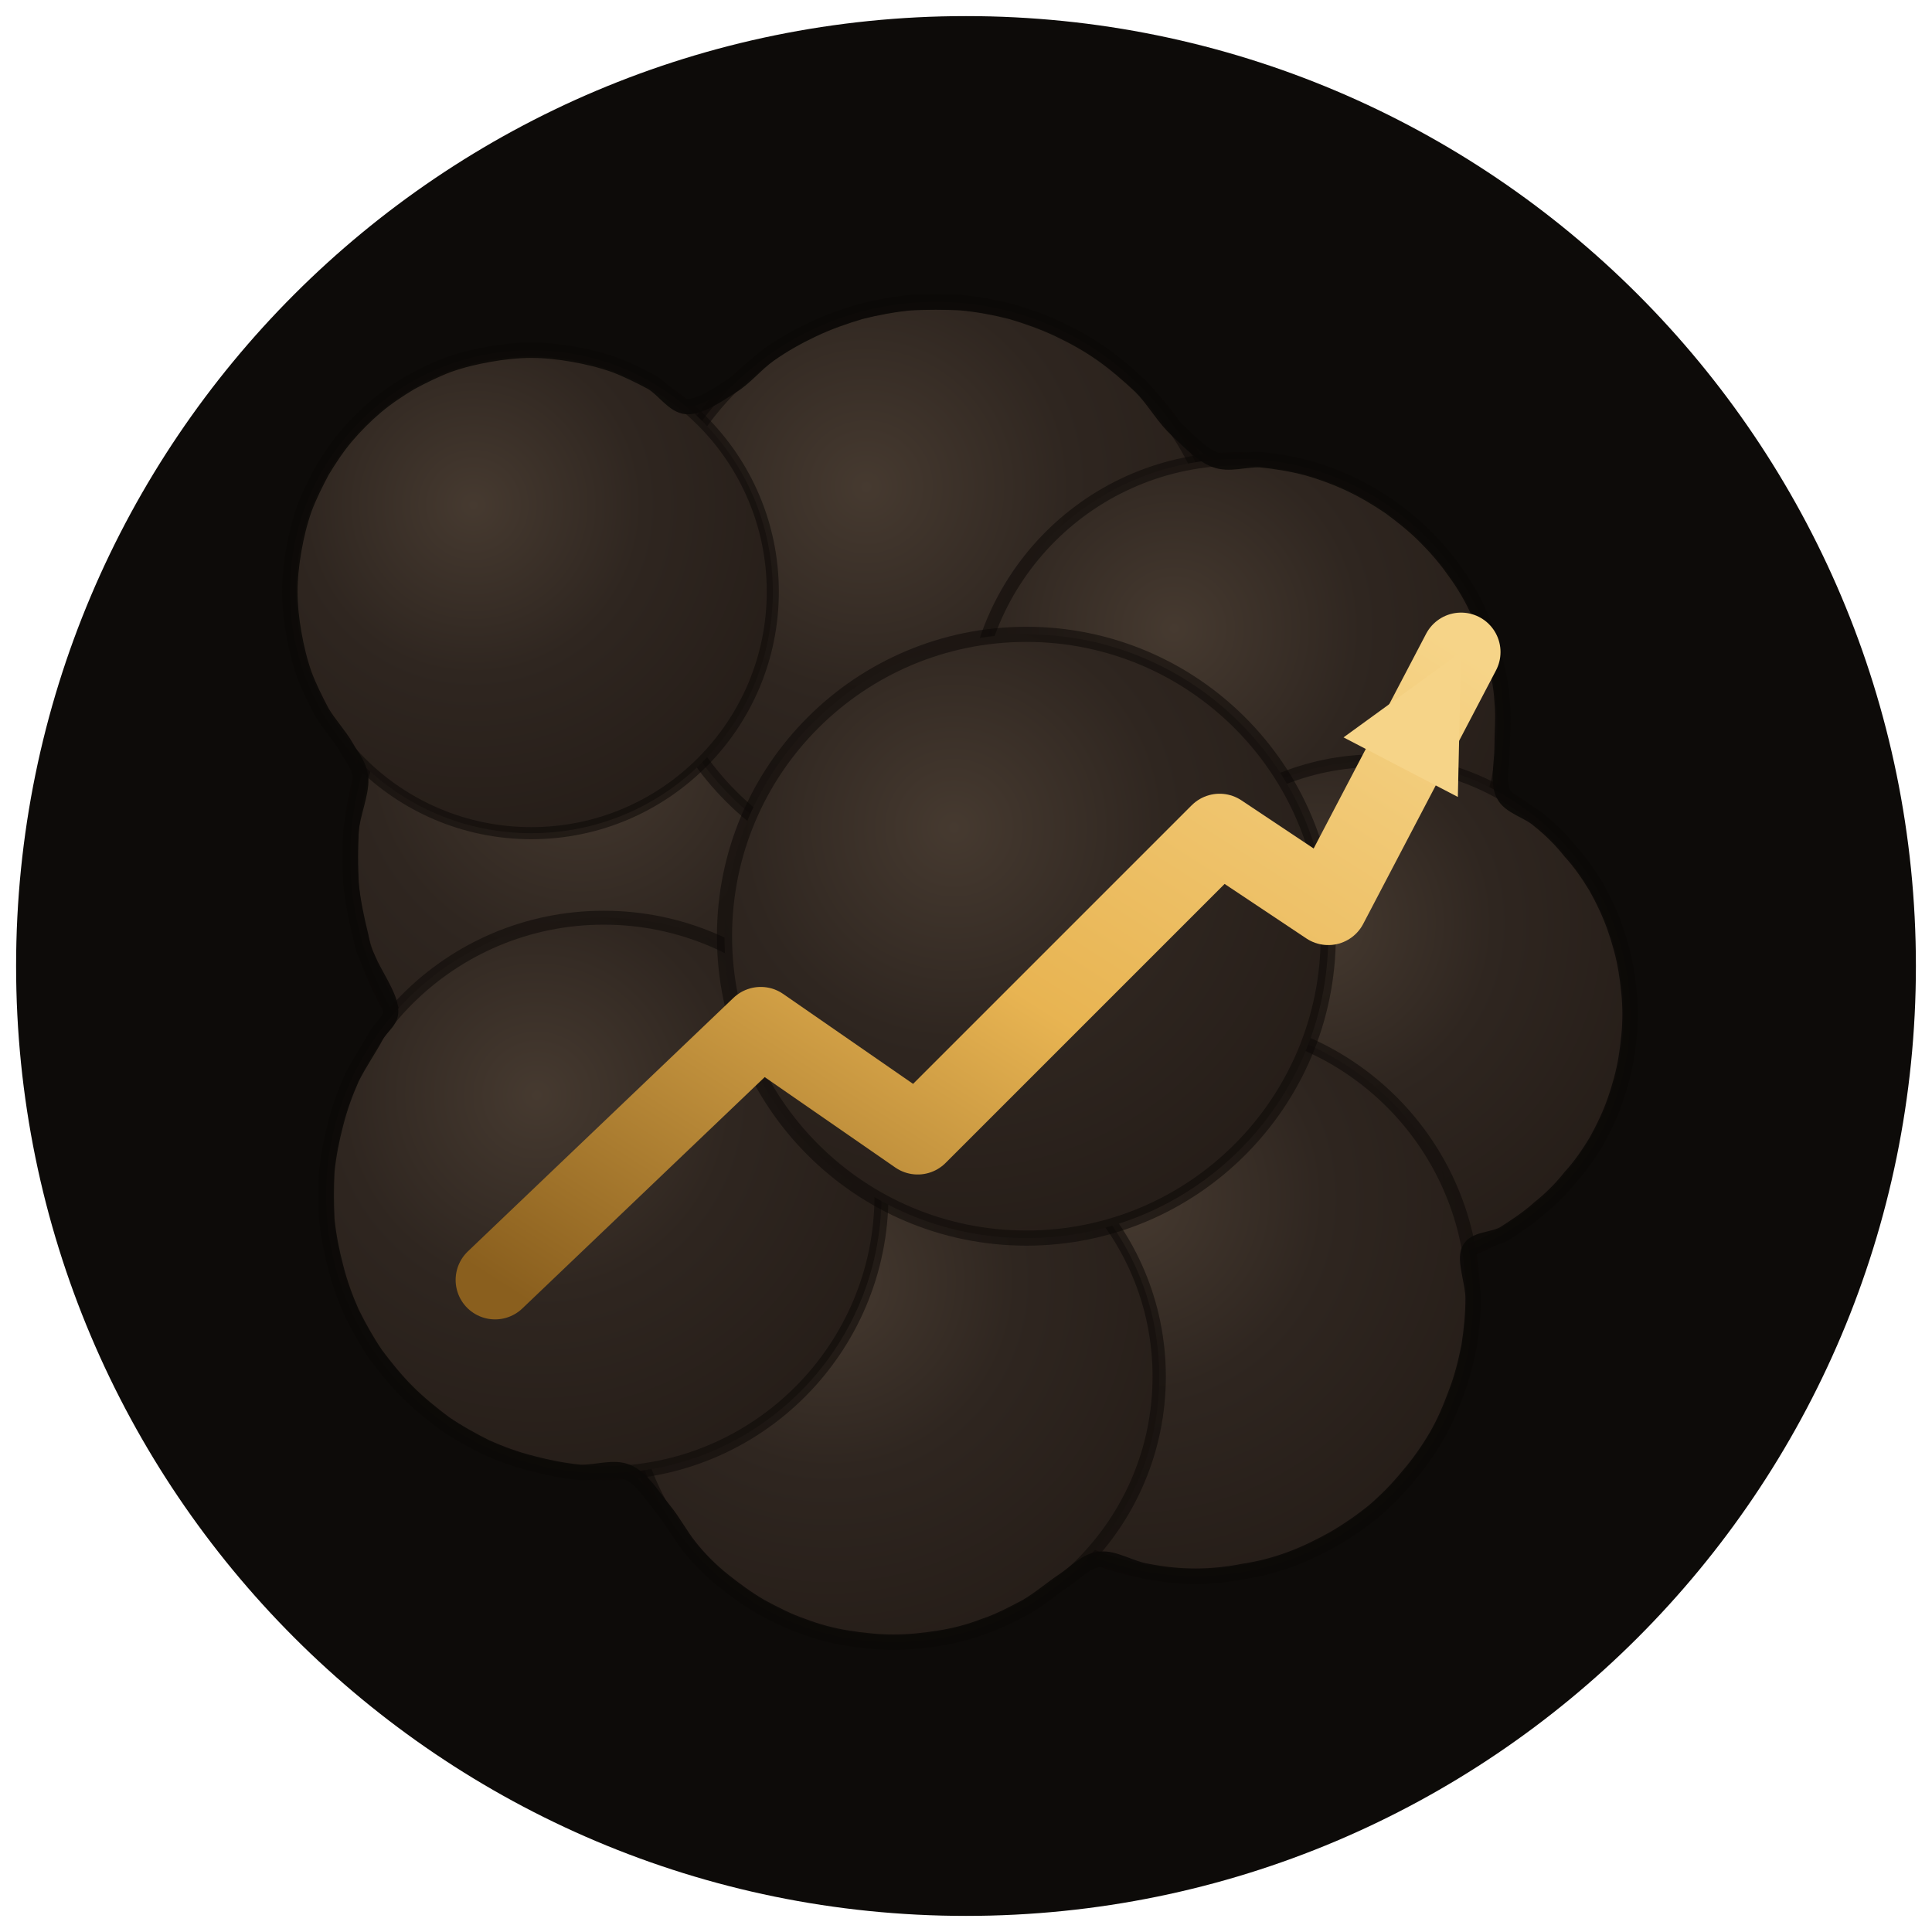
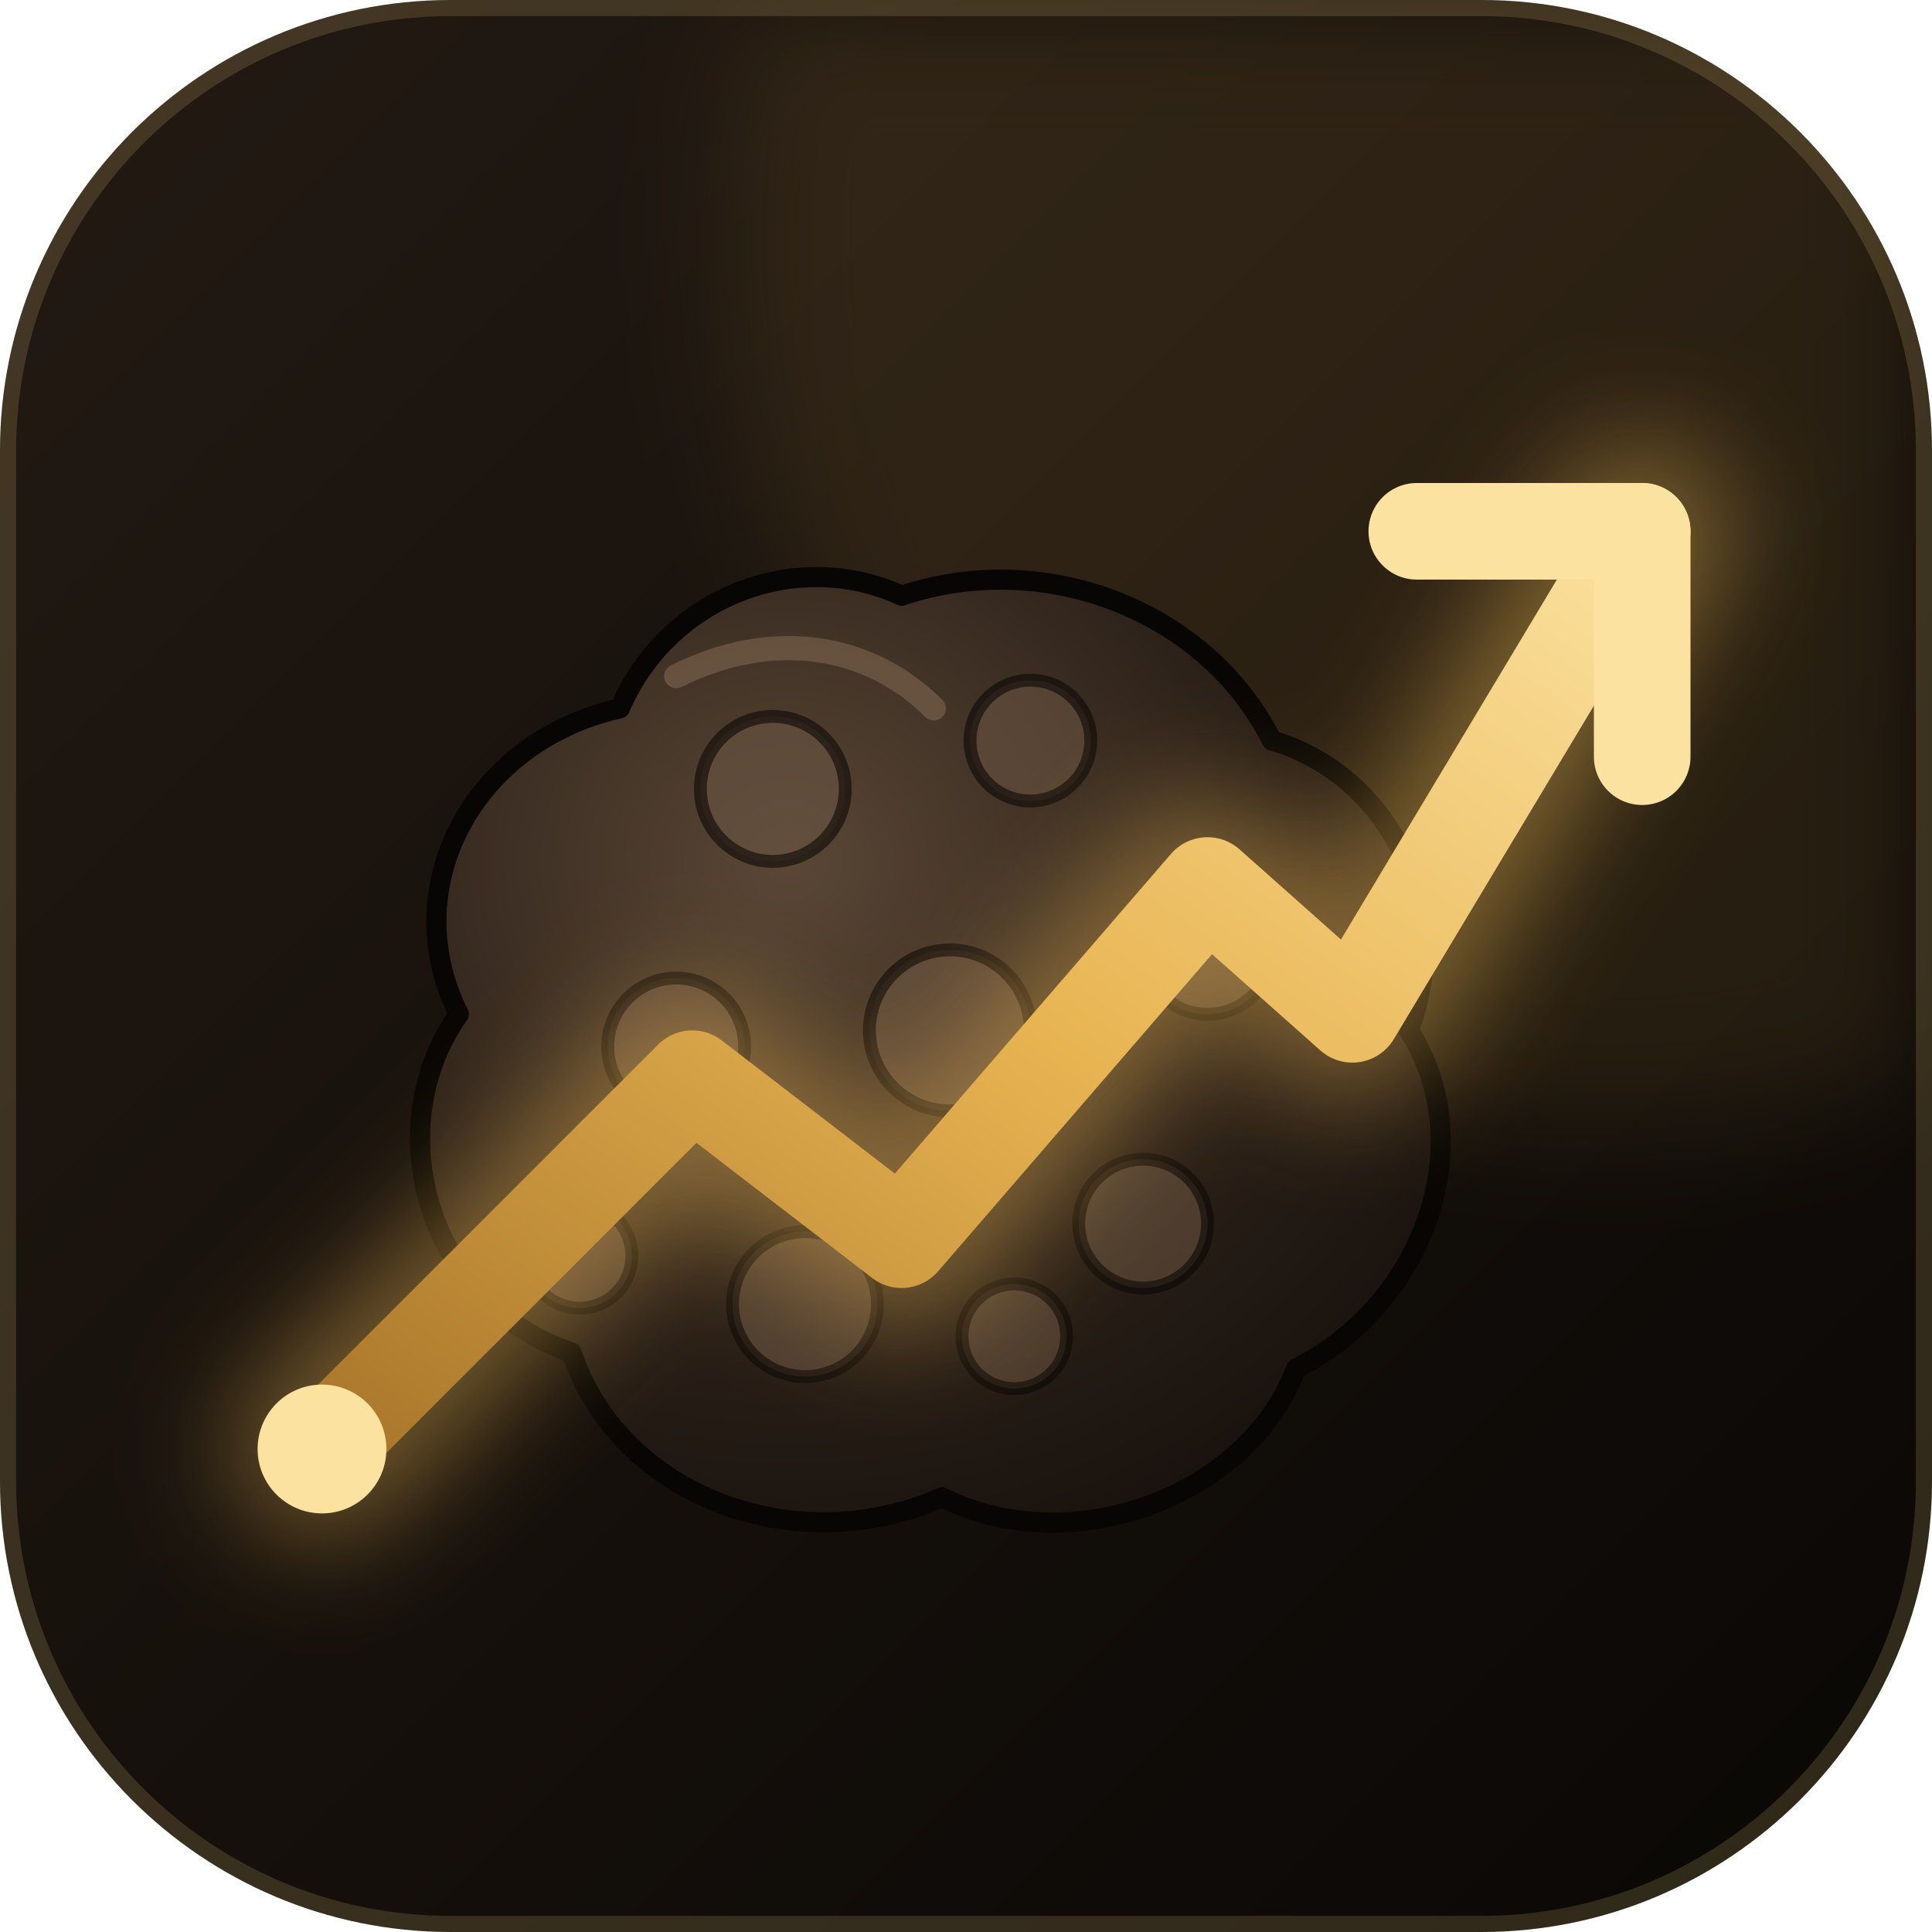
<svg xmlns="http://www.w3.org/2000/svg" viewBox="0 0 240 240" role="img" aria-label="TruffleTrade">
-   <circle cx="120" cy="120" r="118" fill="#0d0b09" />
-   <path d="M44.8 116.2C44.4 114.6 43.8 111.9 43.6 109.8C43.5 107.6 43.5 105.4 43.6 103.2C43.8 101.1 44.9 98.5 44.8 96.8C44.7 95.1 43.8 94.2 43.0 92.8C42.2 91.4 40.9 90.0 40.0 88.5C39.2 87.0 38.4 85.4 37.8 83.8C37.2 82.1 36.8 80.4 36.5 78.7C36.2 77.0 36.0 75.2 36.0 73.5C36.0 71.8 36.2 70.0 36.5 68.3C36.8 66.6 37.2 64.9 37.8 63.2C38.4 61.6 39.2 60.0 40.0 58.5C40.9 57.0 41.9 55.5 43.0 54.2C44.1 52.9 45.4 51.6 46.7 50.5C48.0 49.4 49.5 48.4 51.0 47.5C52.5 46.7 54.1 45.9 55.7 45.3C57.4 44.7 59.1 44.3 60.8 44.0C62.5 43.7 64.3 43.5 66.0 43.5C67.7 43.5 69.5 43.7 71.2 44.0C72.9 44.3 74.6 44.7 76.3 45.3C77.9 45.9 79.5 46.7 81.0 47.5C82.5 48.4 83.7 50.4 85.3 50.5C86.9 50.6 89.1 49.1 90.8 48.0C92.5 47.0 93.9 45.2 95.6 44.0C97.3 42.8 99.1 41.8 101.0 40.9C102.9 40.0 104.9 39.3 106.9 38.7C108.9 38.2 111.0 37.8 113.1 37.6C115.2 37.5 117.3 37.5 119.4 37.6C121.5 37.8 123.6 38.2 125.6 38.7C127.6 39.3 129.6 40.0 131.5 40.9C133.4 41.8 135.2 42.8 136.9 44.0C138.6 45.2 140.2 46.6 141.7 48.0C143.2 49.5 144.2 51.3 145.7 52.9C147.3 54.4 149.1 56.4 150.9 57.1C152.7 57.8 154.7 57.0 156.6 57.1C158.5 57.3 160.4 57.6 162.3 58.1C164.1 58.6 166.0 59.3 167.7 60.1C169.4 60.9 171.1 61.9 172.7 63.0C174.2 64.1 175.7 65.3 177.1 66.7C178.4 68.0 179.7 69.5 180.8 71.1C181.9 72.6 182.9 74.3 183.7 76.1C184.5 77.8 185.1 79.6 185.6 81.5C186.1 83.3 186.5 85.2 186.6 87.1C186.8 89.0 186.6 90.9 186.6 92.9C186.6 94.8 186.0 97.2 186.8 98.7C187.5 100.2 189.9 100.7 191.2 101.9C192.6 103.0 194.0 104.4 195.1 105.8C196.3 107.1 197.4 108.7 198.3 110.2C199.2 111.8 200.0 113.5 200.6 115.2C201.2 116.9 201.7 118.7 202.0 120.5C202.3 122.3 202.5 124.2 202.5 126.0C202.5 127.8 202.3 129.7 202.0 131.5C201.7 133.3 201.2 135.1 200.6 136.8C200.0 138.5 199.2 140.2 198.3 141.8C197.4 143.3 196.3 144.9 195.1 146.2C194.0 147.6 192.6 149.0 191.2 150.1C189.9 151.3 188.2 152.4 186.8 153.3C185.3 154.1 183.1 153.9 182.5 155.3C181.9 156.6 183.0 159.3 183.0 161.3C183.0 163.2 182.8 165.3 182.5 167.2C182.1 169.2 181.6 171.2 180.9 173.0C180.2 174.9 179.4 176.8 178.4 178.5C177.4 180.2 176.2 181.9 174.9 183.4C173.6 185.0 172.2 186.4 170.7 187.7C169.1 189.0 167.5 190.1 165.8 191.1C164.0 192.1 162.2 193.0 160.3 193.7C158.4 194.4 156.5 194.9 154.5 195.2C152.5 195.6 150.5 195.8 148.5 195.8C146.5 195.8 144.5 195.6 142.5 195.2C140.5 194.9 138.4 193.5 136.7 193.7C135.0 193.8 133.7 195.3 132.2 196.3C130.7 197.3 129.2 198.6 127.5 199.6C125.8 200.5 124.1 201.4 122.3 202.0C120.5 202.7 118.6 203.2 116.7 203.5C114.8 203.8 112.9 204.0 111.0 204.0C109.1 204.0 107.2 203.8 105.3 203.5C103.4 203.2 101.5 202.7 99.7 202.0C97.9 201.4 96.2 200.5 94.5 199.6C92.8 198.6 91.3 197.5 89.8 196.3C88.3 195.1 86.9 193.7 85.7 192.2C84.5 190.7 83.7 189.1 82.4 187.5C81.1 185.9 79.7 183.6 78.0 182.9C76.3 182.1 74.0 183.0 72.0 182.9C70.0 182.7 68.0 182.3 66.1 181.8C64.1 181.3 62.2 180.6 60.4 179.8C58.6 178.9 56.8 177.9 55.2 176.8C53.6 175.6 52.0 174.3 50.6 172.9C49.2 171.5 47.9 169.9 46.7 168.3C45.6 166.7 44.6 164.9 43.7 163.1C42.9 161.3 42.2 159.4 41.7 157.4C41.2 155.5 40.8 153.5 40.6 151.5C40.5 149.5 40.5 147.5 40.6 145.5C40.8 143.5 41.2 141.5 41.7 139.6C42.2 137.6 42.9 135.7 43.7 133.9C44.6 132.1 45.9 130.2 46.7 128.7C47.5 127.3 48.7 126.8 48.5 125.3C48.4 123.7 46.4 120.8 45.8 119.3C45.1 117.8 45.1 117.8 44.8 116.2Z" fill="#1b1512" />
  <defs>
-     <radialGradient id="lg81_107" cx=".38" cy=".32" r=".78">
-       <stop offset="0" stop-color="#463a30" />
-       <stop offset=".45" stop-color="#2f2620" />
-       <stop offset="1" stop-color="#241c17" />
+     <linearGradient id="bg" x1="0" y1="0" x2="1" y2="1">
+       <stop offset="0" stop-color="#231a13" />
+       <stop offset="1" stop-color="#090705" />
+     </linearGradient>
+     <radialGradient id="truffle" cx=".36" cy=".3" r=".8">
+       <stop offset="0" stop-color="#5a4736" />
+       <stop offset=".55" stop-color="#2d221a" />
+       <stop offset="1" stop-color="#17110d" />
    </radialGradient>
-     <radialGradient id="lg116_74" cx=".38" cy=".32" r=".78">
-       <stop offset="0" stop-color="#463a30" />
-       <stop offset=".45" stop-color="#2f2620" />
-       <stop offset="1" stop-color="#241c17" />
-     </radialGradient>
-     <radialGradient id="lg154_90" cx=".38" cy=".32" r=".78">
-       <stop offset="0" stop-color="#463a30" />
-       <stop offset=".45" stop-color="#2f2620" />
-       <stop offset="1" stop-color="#241c17" />
-     </radialGradient>
-     <radialGradient id="lg171_126" cx=".38" cy=".32" r=".78">
-       <stop offset="0" stop-color="#463a30" />
-       <stop offset=".45" stop-color="#2f2620" />
-       <stop offset="1" stop-color="#241c17" />
-     </radialGradient>
-     <radialGradient id="lg149_161" cx=".38" cy=".32" r=".78">
-       <stop offset="0" stop-color="#463a30" />
-       <stop offset=".45" stop-color="#2f2620" />
-       <stop offset="1" stop-color="#241c17" />
-     </radialGradient>
-     <radialGradient id="lg111_171" cx=".38" cy=".32" r=".78">
-       <stop offset="0" stop-color="#463a30" />
-       <stop offset=".45" stop-color="#2f2620" />
-       <stop offset="1" stop-color="#241c17" />
-     </radialGradient>
-     <radialGradient id="lg75_149" cx=".38" cy=".32" r=".78">
-       <stop offset="0" stop-color="#463a30" />
-       <stop offset=".45" stop-color="#2f2620" />
-       <stop offset="1" stop-color="#241c17" />
-     </radialGradient>
-     <radialGradient id="lg66_74" cx=".38" cy=".32" r=".78">
-       <stop offset="0" stop-color="#463a30" />
-       <stop offset=".45" stop-color="#2f2620" />
-       <stop offset="1" stop-color="#241c17" />
-     </radialGradient>
-     <radialGradient id="lg128_116" cx=".38" cy=".32" r=".78">
-       <stop offset="0" stop-color="#463a30" />
-       <stop offset=".45" stop-color="#2f2620" />
-       <stop offset="1" stop-color="#241c17" />
-     </radialGradient>
+     <linearGradient id="gold" x1="0" y1="1" x2="1" y2="0">
+       <stop offset="0" stop-color="#a8752a" />
+       <stop offset=".5" stop-color="#e8b452" />
+       <stop offset="1" stop-color="#fbe2a0" />
+     </linearGradient>
+     <filter id="glow" x="-30%" y="-30%" width="160%" height="160%">
+       <feGaussianBlur stdDeviation="7" />
+     </filter>
+     <clipPath id="clip">
+       <rect width="240" height="240" rx="56" />
+     </clipPath>
  </defs>
-   <circle cx="81.0" cy="106.5" r="37.5" fill="url(#lg81_107)" />
-   <circle cx="81.0" cy="106.5" r="37.5" fill="none" stroke="#0c0907" stroke-opacity=".55" stroke-width="1.88" />
-   <circle cx="116.3" cy="73.5" r="36.0" fill="url(#lg116_74)" />
-   <circle cx="116.3" cy="73.5" r="36.0" fill="none" stroke="#0c0907" stroke-opacity=".55" stroke-width="1.80" />
-   <circle cx="153.8" cy="90.0" r="33.0" fill="url(#lg154_90)" />
-   <circle cx="153.8" cy="90.0" r="33.0" fill="none" stroke="#0c0907" stroke-opacity=".55" stroke-width="1.65" />
-   <circle cx="171.0" cy="126.0" r="31.5" fill="url(#lg171_126)" />
-   <circle cx="171.0" cy="126.0" r="31.5" fill="none" stroke="#0c0907" stroke-opacity=".55" stroke-width="1.58" />
-   <circle cx="148.5" cy="161.3" r="34.5" fill="url(#lg149_161)" />
-   <circle cx="148.5" cy="161.3" r="34.5" fill="none" stroke="#0c0907" stroke-opacity=".55" stroke-width="1.73" />
-   <circle cx="111.0" cy="171.0" r="33.0" fill="url(#lg111_171)" />
-   <circle cx="111.0" cy="171.0" r="33.0" fill="none" stroke="#0c0907" stroke-opacity=".55" stroke-width="1.65" />
-   <circle cx="75.0" cy="148.5" r="34.5" fill="url(#lg75_149)" />
-   <circle cx="75.0" cy="148.5" r="34.5" fill="none" stroke="#0c0907" stroke-opacity=".55" stroke-width="1.73" />
-   <circle cx="66.0" cy="73.5" r="30.0" fill="url(#lg66_74)" />
-   <circle cx="66.0" cy="73.5" r="30.0" fill="none" stroke="#0c0907" stroke-opacity=".55" stroke-width="1.50" />
-   <circle cx="127.5" cy="116.3" r="37.5" fill="url(#lg128_116)" />
-   <circle cx="127.5" cy="116.3" r="37.5" fill="none" stroke="#0c0907" stroke-opacity=".55" stroke-width="1.88" />
-   <path d="M44.8 116.2C44.4 114.6 43.8 111.9 43.6 109.8C43.5 107.6 43.5 105.4 43.6 103.2C43.8 101.1 44.9 98.5 44.8 96.8C44.7 95.1 43.8 94.2 43.0 92.8C42.2 91.4 40.9 90.0 40.0 88.5C39.2 87.0 38.4 85.4 37.8 83.8C37.2 82.1 36.8 80.4 36.5 78.7C36.2 77.0 36.0 75.2 36.0 73.5C36.0 71.8 36.2 70.0 36.5 68.3C36.8 66.6 37.2 64.9 37.8 63.2C38.4 61.6 39.2 60.0 40.0 58.5C40.9 57.0 41.9 55.5 43.0 54.2C44.1 52.9 45.4 51.6 46.7 50.5C48.0 49.4 49.5 48.4 51.0 47.5C52.5 46.7 54.1 45.9 55.7 45.3C57.4 44.7 59.1 44.3 60.8 44.0C62.5 43.7 64.3 43.5 66.0 43.5C67.7 43.5 69.5 43.7 71.2 44.0C72.9 44.3 74.6 44.7 76.3 45.3C77.9 45.9 79.5 46.7 81.0 47.5C82.5 48.4 83.7 50.4 85.3 50.5C86.9 50.6 89.1 49.1 90.8 48.0C92.5 47.0 93.9 45.2 95.6 44.0C97.3 42.8 99.1 41.8 101.0 40.9C102.9 40.0 104.9 39.3 106.9 38.7C108.9 38.2 111.0 37.8 113.1 37.6C115.2 37.5 117.3 37.5 119.4 37.6C121.5 37.8 123.6 38.2 125.6 38.7C127.6 39.3 129.6 40.0 131.5 40.9C133.4 41.8 135.2 42.8 136.9 44.0C138.6 45.2 140.2 46.6 141.7 48.0C143.2 49.5 144.2 51.3 145.7 52.9C147.3 54.4 149.1 56.4 150.9 57.1C152.7 57.8 154.7 57.0 156.6 57.1C158.5 57.3 160.4 57.6 162.3 58.1C164.1 58.6 166.0 59.3 167.7 60.1C169.4 60.9 171.1 61.9 172.7 63.0C174.2 64.1 175.7 65.3 177.1 66.7C178.4 68.0 179.7 69.5 180.8 71.1C181.9 72.6 182.9 74.3 183.7 76.1C184.5 77.8 185.1 79.6 185.6 81.5C186.1 83.3 186.5 85.2 186.6 87.1C186.8 89.0 186.6 90.9 186.6 92.9C186.6 94.8 186.0 97.2 186.8 98.7C187.5 100.2 189.9 100.7 191.2 101.9C192.6 103.0 194.0 104.4 195.1 105.8C196.3 107.1 197.4 108.7 198.3 110.2C199.2 111.8 200.0 113.5 200.6 115.2C201.2 116.9 201.7 118.7 202.0 120.5C202.3 122.3 202.5 124.2 202.5 126.0C202.5 127.8 202.3 129.7 202.0 131.5C201.7 133.3 201.2 135.1 200.6 136.8C200.0 138.5 199.2 140.2 198.3 141.8C197.4 143.3 196.3 144.9 195.1 146.2C194.0 147.6 192.6 149.0 191.2 150.1C189.9 151.3 188.2 152.4 186.8 153.3C185.3 154.1 183.1 153.9 182.5 155.3C181.9 156.6 183.0 159.3 183.0 161.3C183.0 163.2 182.8 165.3 182.5 167.2C182.1 169.2 181.6 171.2 180.9 173.0C180.2 174.9 179.4 176.8 178.4 178.5C177.4 180.2 176.2 181.9 174.9 183.4C173.6 185.0 172.2 186.4 170.7 187.7C169.1 189.0 167.5 190.1 165.8 191.1C164.0 192.1 162.2 193.0 160.3 193.7C158.4 194.4 156.5 194.9 154.5 195.2C152.5 195.6 150.5 195.8 148.5 195.8C146.5 195.8 144.5 195.6 142.5 195.2C140.5 194.9 138.4 193.5 136.7 193.7C135.0 193.8 133.7 195.3 132.2 196.3C130.7 197.3 129.2 198.6 127.5 199.6C125.8 200.5 124.1 201.4 122.3 202.0C120.5 202.7 118.6 203.2 116.7 203.5C114.8 203.8 112.9 204.0 111.0 204.0C109.1 204.0 107.2 203.8 105.3 203.5C103.4 203.2 101.5 202.7 99.7 202.0C97.9 201.4 96.2 200.5 94.5 199.6C92.8 198.6 91.3 197.5 89.8 196.3C88.3 195.1 86.9 193.7 85.7 192.2C84.5 190.7 83.7 189.1 82.4 187.5C81.1 185.9 79.7 183.6 78.0 182.9C76.3 182.1 74.0 183.0 72.0 182.9C70.0 182.7 68.0 182.3 66.1 181.8C64.1 181.3 62.2 180.6 60.4 179.8C58.6 178.9 56.8 177.9 55.2 176.8C53.6 175.6 52.0 174.3 50.6 172.9C49.2 171.5 47.9 169.9 46.7 168.3C45.6 166.7 44.6 164.9 43.7 163.1C42.9 161.3 42.2 159.4 41.7 157.4C41.2 155.5 40.8 153.5 40.6 151.5C40.5 149.5 40.5 147.5 40.6 145.5C40.8 143.5 41.2 141.5 41.7 139.6C42.2 137.6 42.9 135.7 43.7 133.9C44.6 132.1 45.9 130.2 46.7 128.7C47.5 127.3 48.7 126.8 48.5 125.3C48.4 123.7 46.4 120.8 45.8 119.3C45.1 117.8 45.1 117.8 44.8 116.2Z" fill="none" stroke="#0c0907" stroke-opacity=".9" stroke-width="1.92" />
-   <linearGradient id="goldA" x1="0" y1="1" x2="1" y2="0">
-     <stop offset="0" stop-color="#8a5f1e" />
-     <stop offset=".5" stop-color="#e8b452" />
-     <stop offset="1" stop-color="#f6d488" />
-   </linearGradient>
-   <path d="M61.5 159.0 L94.5 127.5 L114.0 141.0 L151.5 103.5 L165.0 112.5 L181.5 81.0" fill="none" stroke="url(#goldA)" stroke-width="9.8" stroke-linecap="round" stroke-linejoin="round" />
-   <path d="M181.5 81.0 L181.1 99.0 L166.9 91.6 Z" fill="#f6d488" />
+   <rect width="240" height="240" rx="56" fill="url(#bg)" />
+   <g clip-path="url(#clip)">
+     <circle cx="200" cy="30" r="110" fill="#e8b452" opacity=".10" filter="url(#glow)" />
+   </g>
+   <rect x="1" y="1" width="238" height="238" rx="55" fill="none" stroke="#f6d488" stroke-opacity=".16" stroke-width="2" />
+   <path d="M112 74C130 68 150 76 158 92C172 96 181 112 175 128C184 142 177 162 161 170C155 186 133 194 117 186C99 194 77 186 71 168C53 162 47 140 57 126C49 110 59 92 77 88C83 74 99 68 112 74Z" fill="url(#truffle)" stroke="#080604" stroke-width="2.5" stroke-linejoin="round" />
+   <g fill="#6b5543" opacity=".55">
+     <circle cx="96" cy="98" r="9" />
+     <circle cx="128" cy="92" r="7.5" />
+     <circle cx="150" cy="118" r="8" />
+     <circle cx="84" cy="130" r="8.5" />
+     <circle cx="118" cy="128" r="10" />
+     <circle cx="142" cy="152" r="8" />
+     <circle cx="100" cy="162" r="9" />
+     <circle cx="72" cy="156" r="6.5" />
+     <circle cx="126" cy="166" r="6.5" />
+   </g>
+   <g fill="none" stroke="#0b0806" stroke-opacity=".6" stroke-width="1.6">
+     <circle cx="96" cy="98" r="9" />
+     <circle cx="128" cy="92" r="7.5" />
+     <circle cx="150" cy="118" r="8" />
+     <circle cx="84" cy="130" r="8.5" />
+     <circle cx="118" cy="128" r="10" />
+     <circle cx="142" cy="152" r="8" />
+     <circle cx="100" cy="162" r="9" />
+     <circle cx="72" cy="156" r="6.5" />
+     <circle cx="126" cy="166" r="6.5" />
+   </g>
+   <path d="M84 84C96 78 108 80 116 88" fill="none" stroke="#8a7057" stroke-opacity=".5" stroke-width="3" stroke-linecap="round" />
+   <path d="M40 180L86 134L112 154L150 110L168 126L204 66" fill="none" stroke="#e8b452" stroke-opacity=".45" stroke-width="22" stroke-linecap="round" stroke-linejoin="round" filter="url(#glow)" />
+   <path d="M40 180L86 134L112 154L150 110L168 126L204 66" fill="none" stroke="url(#gold)" stroke-width="12" stroke-linecap="round" stroke-linejoin="round" />
+   <path d="M176 66L204 66L204 94" fill="none" stroke="#fbe2a0" stroke-width="12" stroke-linecap="round" stroke-linejoin="round" />
+   <circle cx="40" cy="180" r="8" fill="#fbe2a0" />
</svg>
